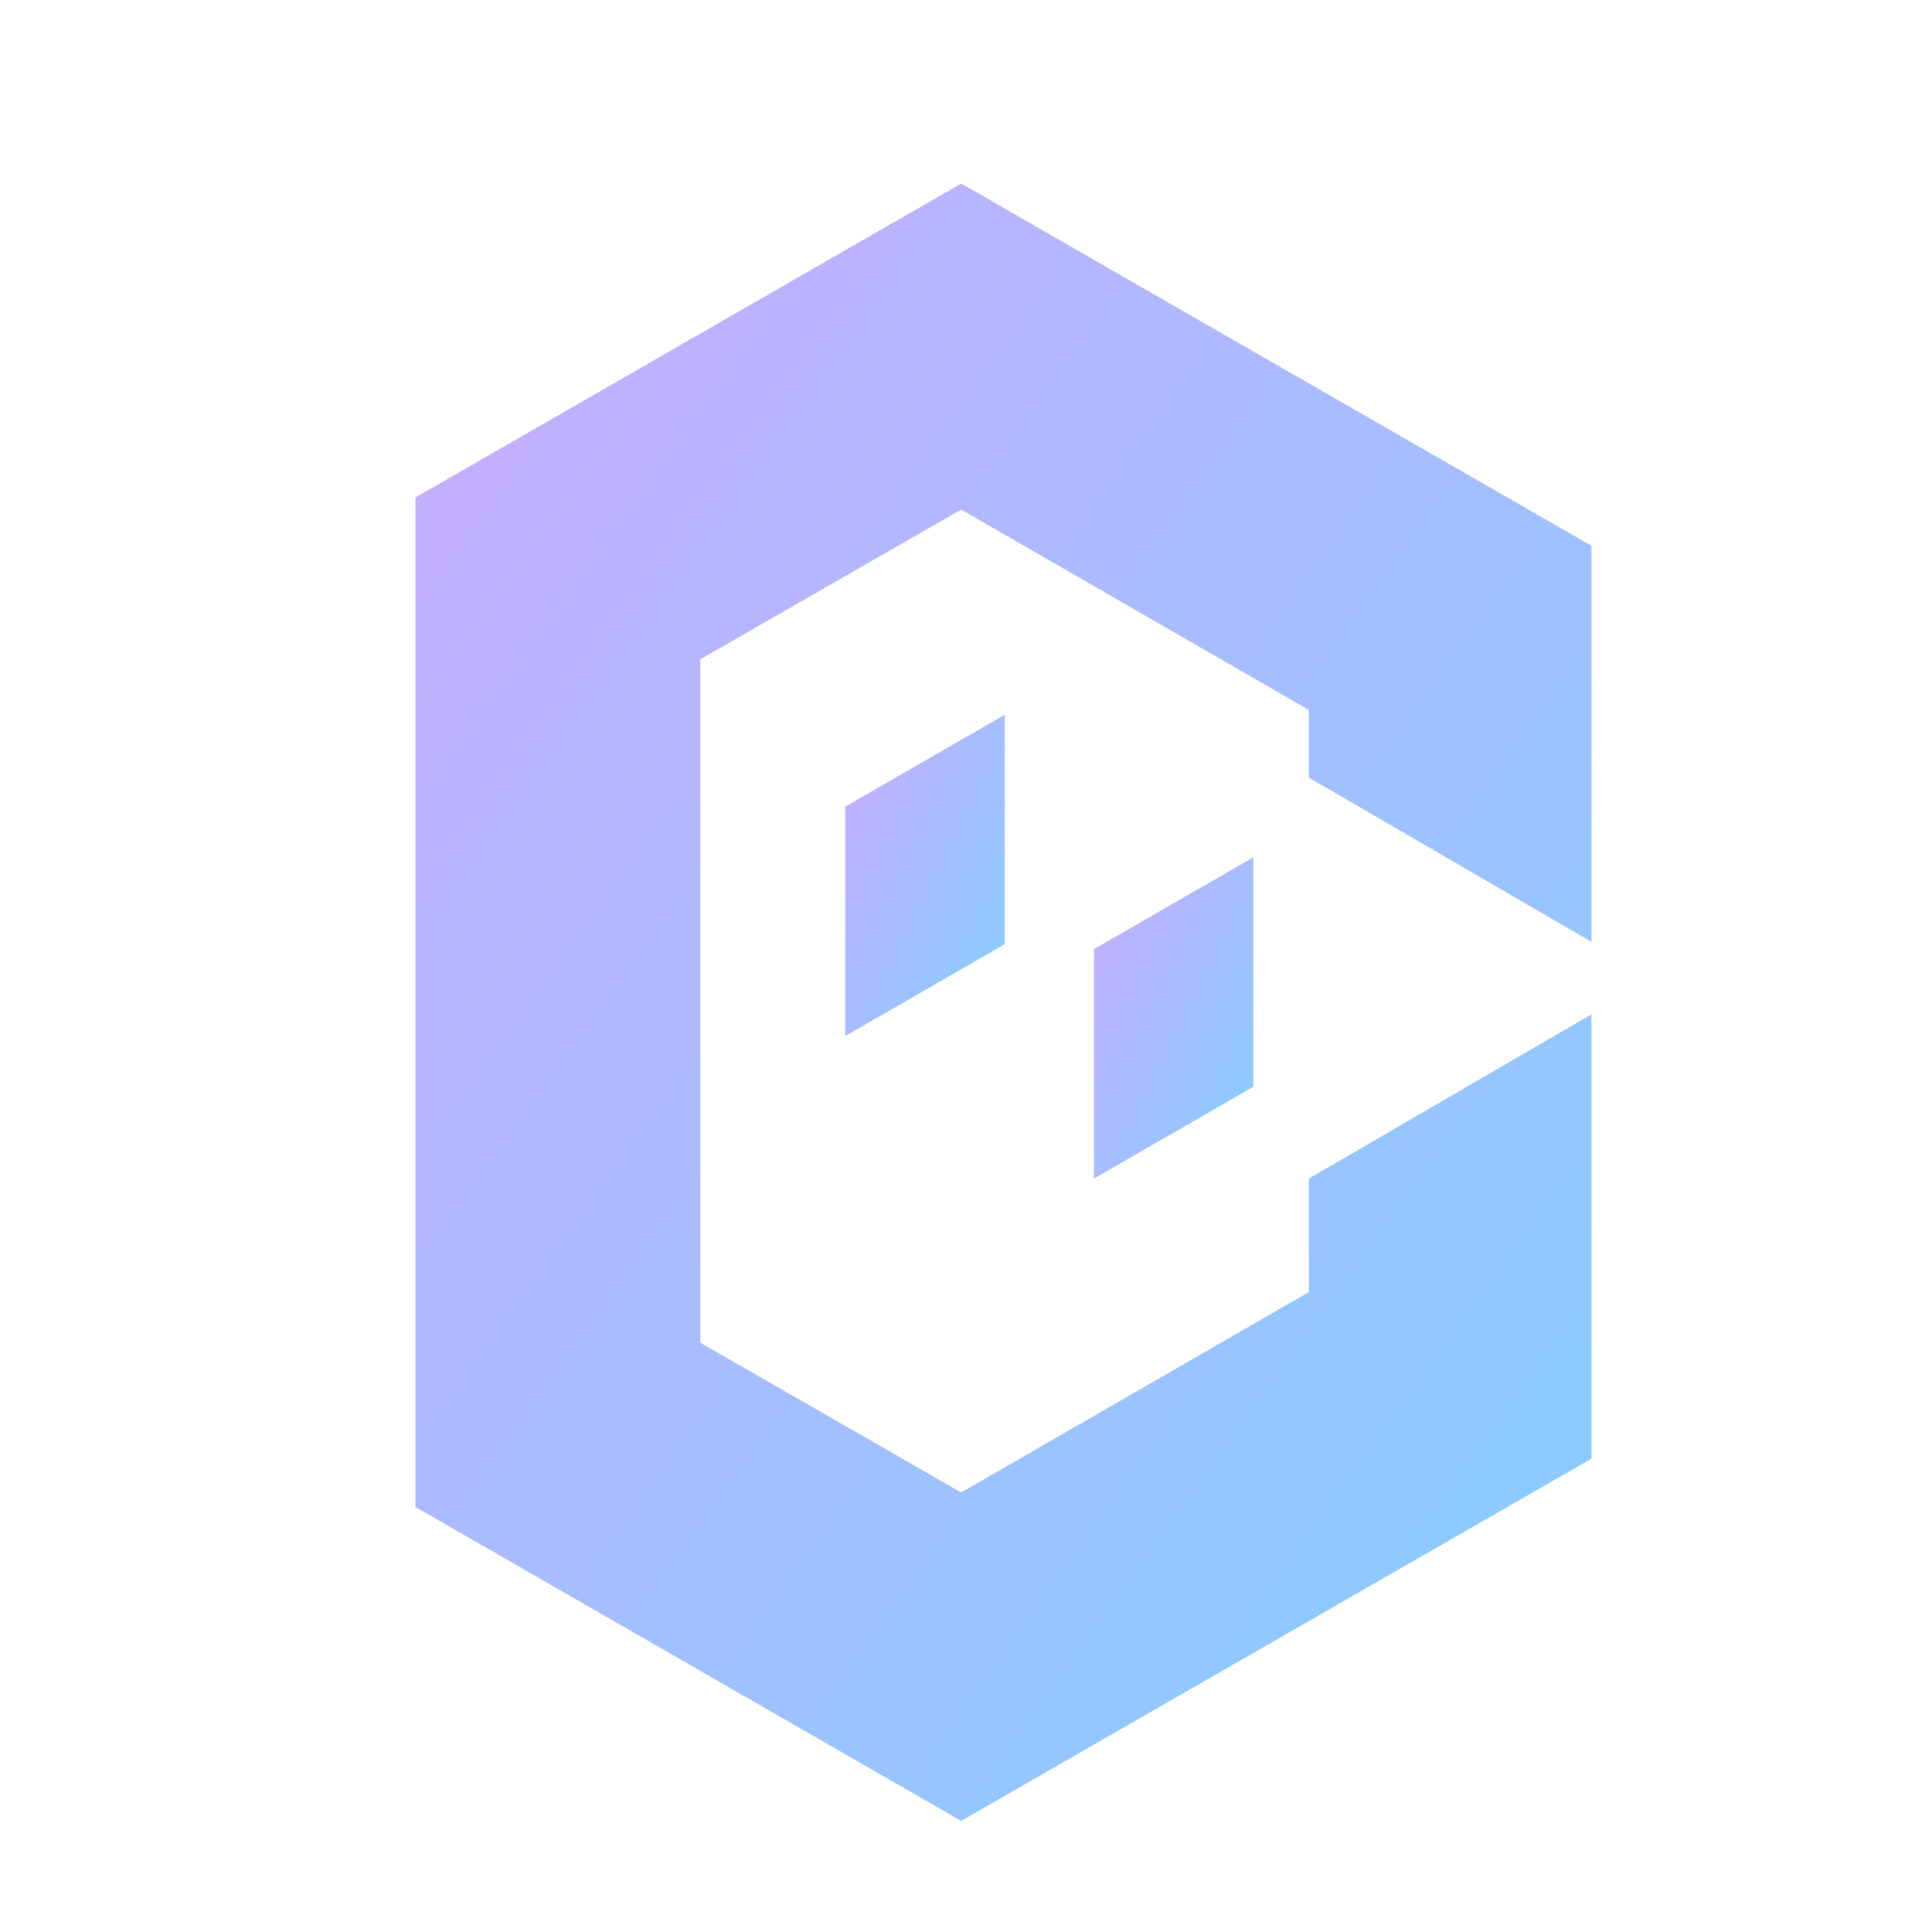
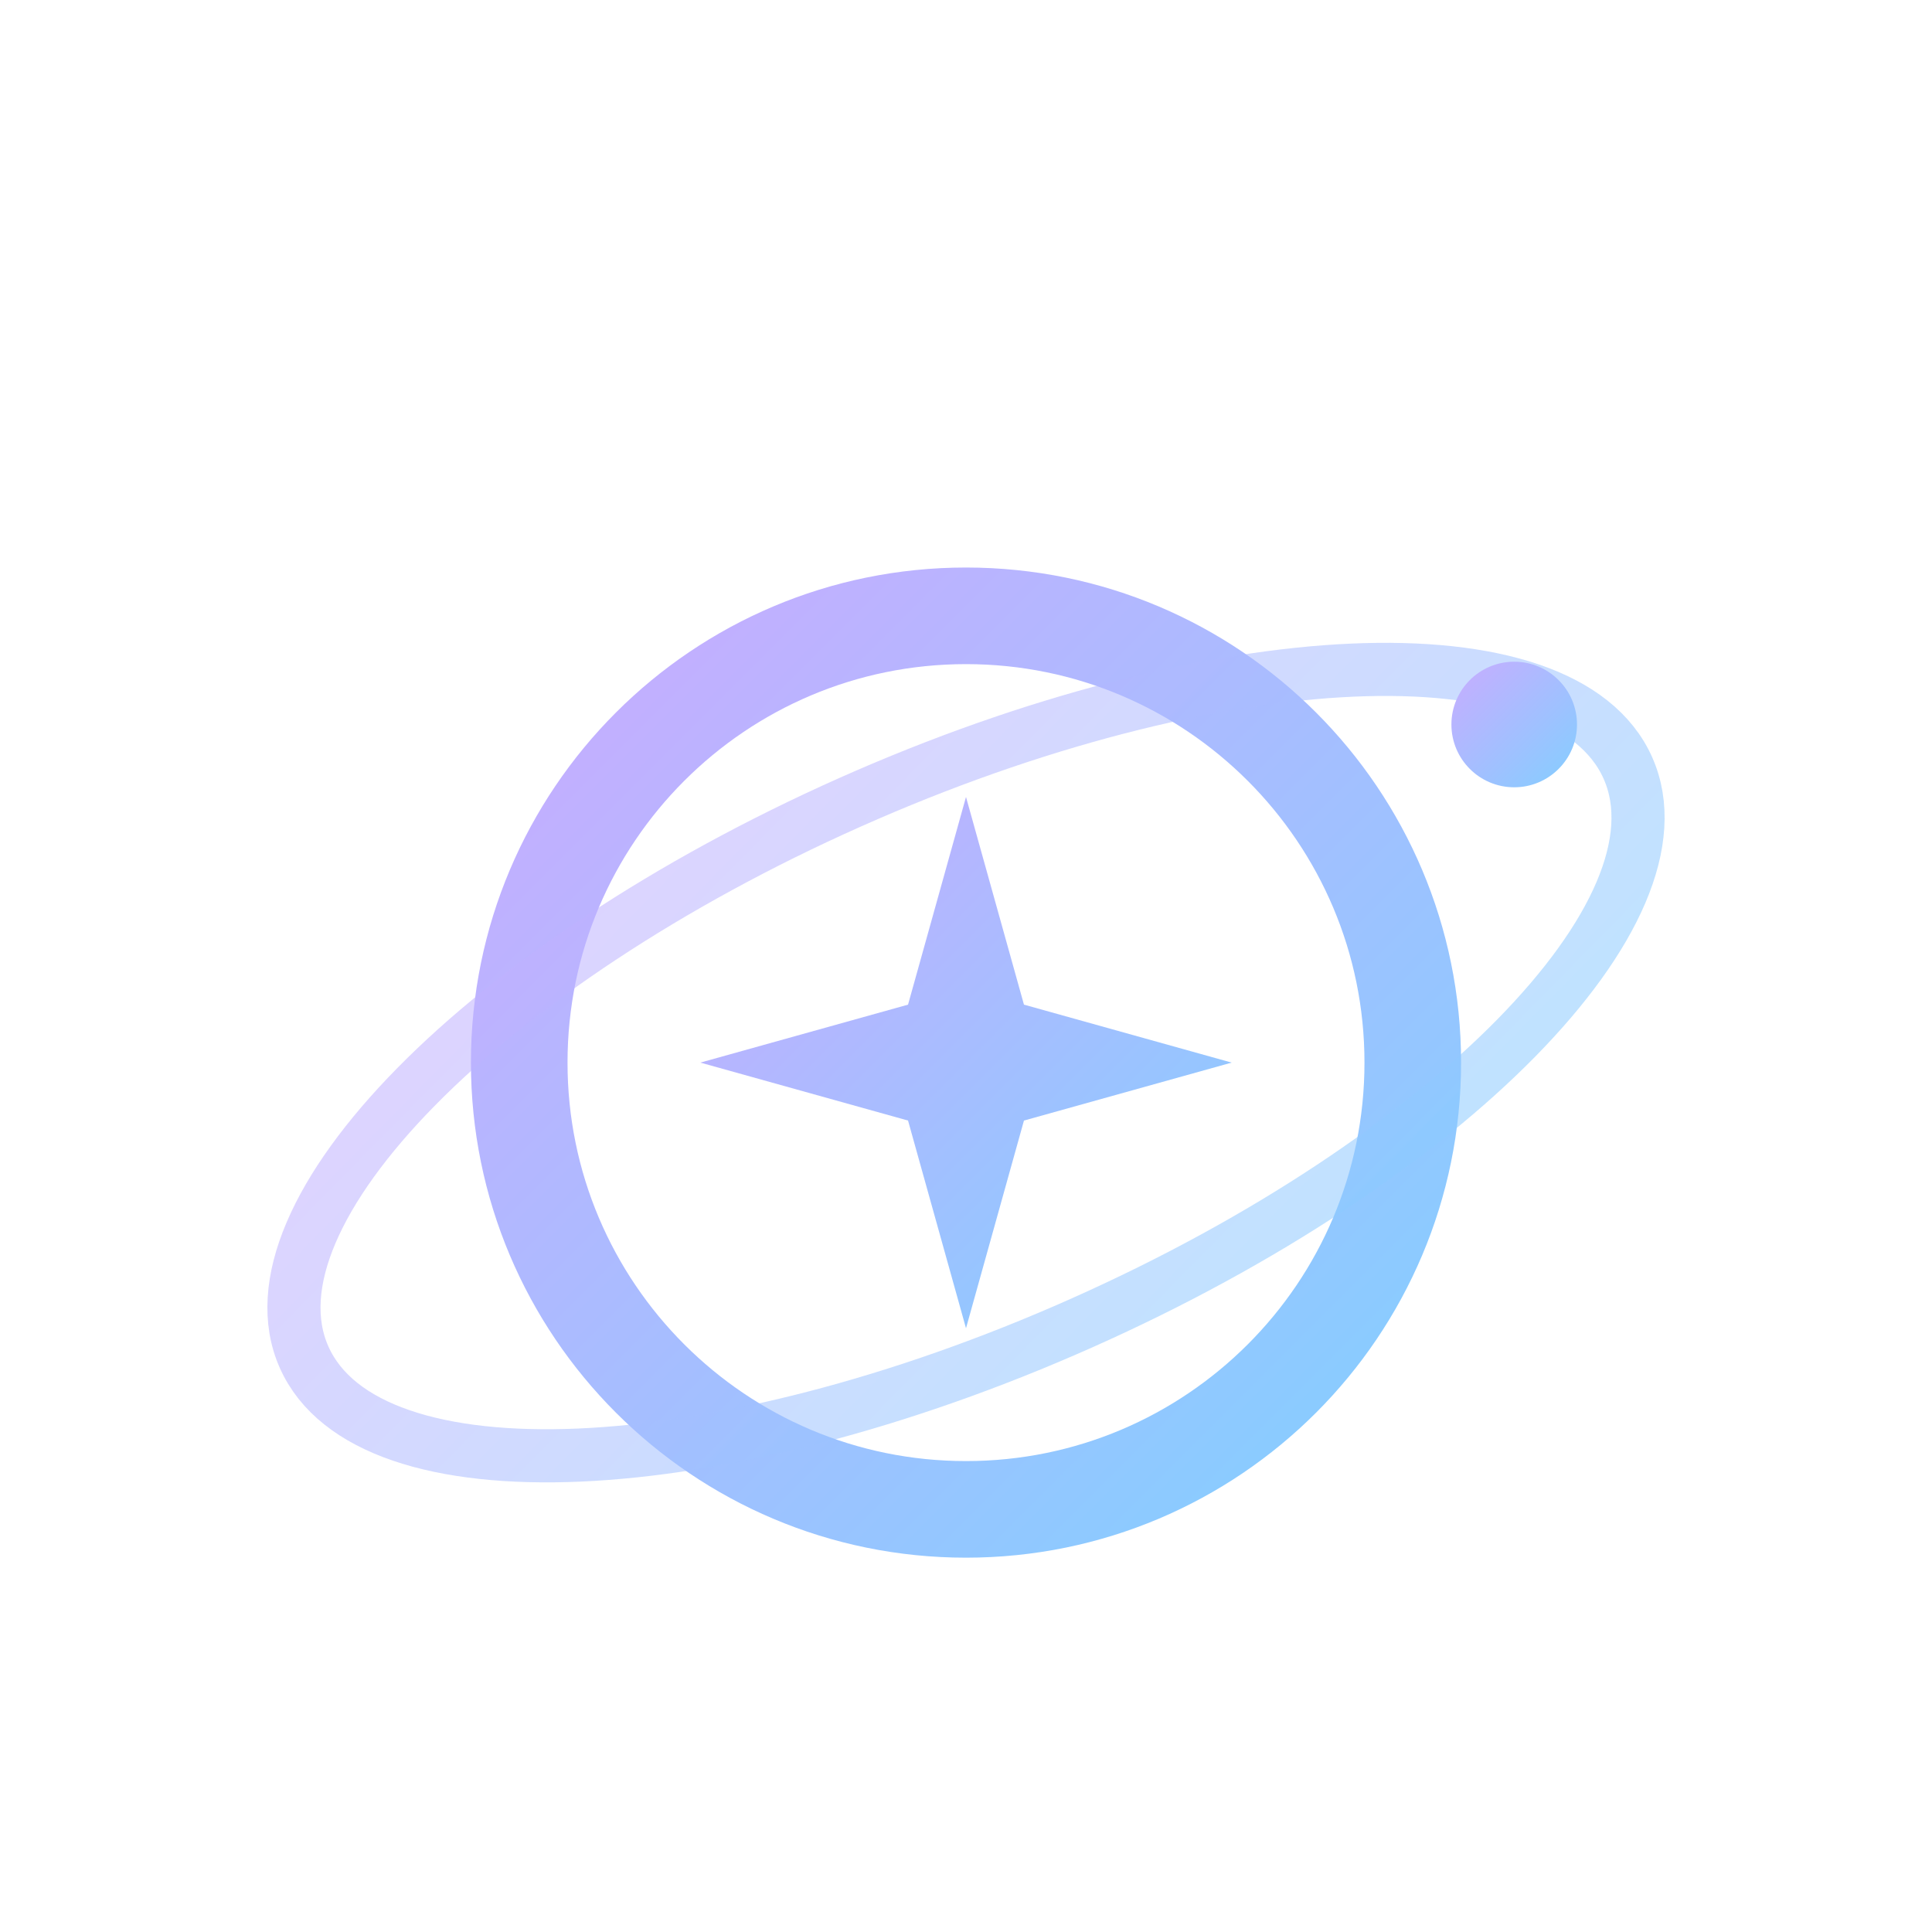
<svg xmlns="http://www.w3.org/2000/svg" viewBox="0 0 800 800" role="img" aria-label="Zahin">
  <defs>
-     <linearGradient id="nexus" x1="0" y1="0" x2="1" y2="1">
-       <stop stop-color="#c9acff" />
+     <linearGradient id="g" x1="0" y1="0" x2="1" y2="1">
+       <stop offset="0" stop-color="#c9acff" />
      <stop offset="1" stop-color="#83cfff" />
    </linearGradient>
  </defs>
-   <g fill="url(#nexus)">
-     <polygon points="172.000,206.000 398.000,76.000 659.000,226.000 659.000,390.000 542.000,322.000 542.000,294.000 398.000,211.000 290.000,273.000 290.000,556.000 398.000,618.000 542.000,535.000 542.000,488.000 659.000,420.000 659.000,604.000 398.000,754.000 172.000,624.000" />
-     <polygon points="350.000,334.000 416.000,296.000 416.000,391.000 350.000,429.000" />
-     <polygon points="453.000,393.000 519.000,355.000 519.000,450.000 453.000,488.000" />
+   <g>
+     <circle cx="400" cy="440" r="185" fill="none" stroke="url(#g)" stroke-width="40" />
+     <ellipse cx="400" cy="440" rx="300" ry="118" fill="none" stroke="url(#g)" stroke-width="22" opacity="0.55" transform="rotate(-24 400 440)" />
+     <polygon points="400,330 424,416 510,440 424,464 400,550 376,464 290,440 376,416" fill="url(#g)" />
+     <circle cx="627" cy="300" r="26" fill="url(#g)" />
  </g>
</svg>
